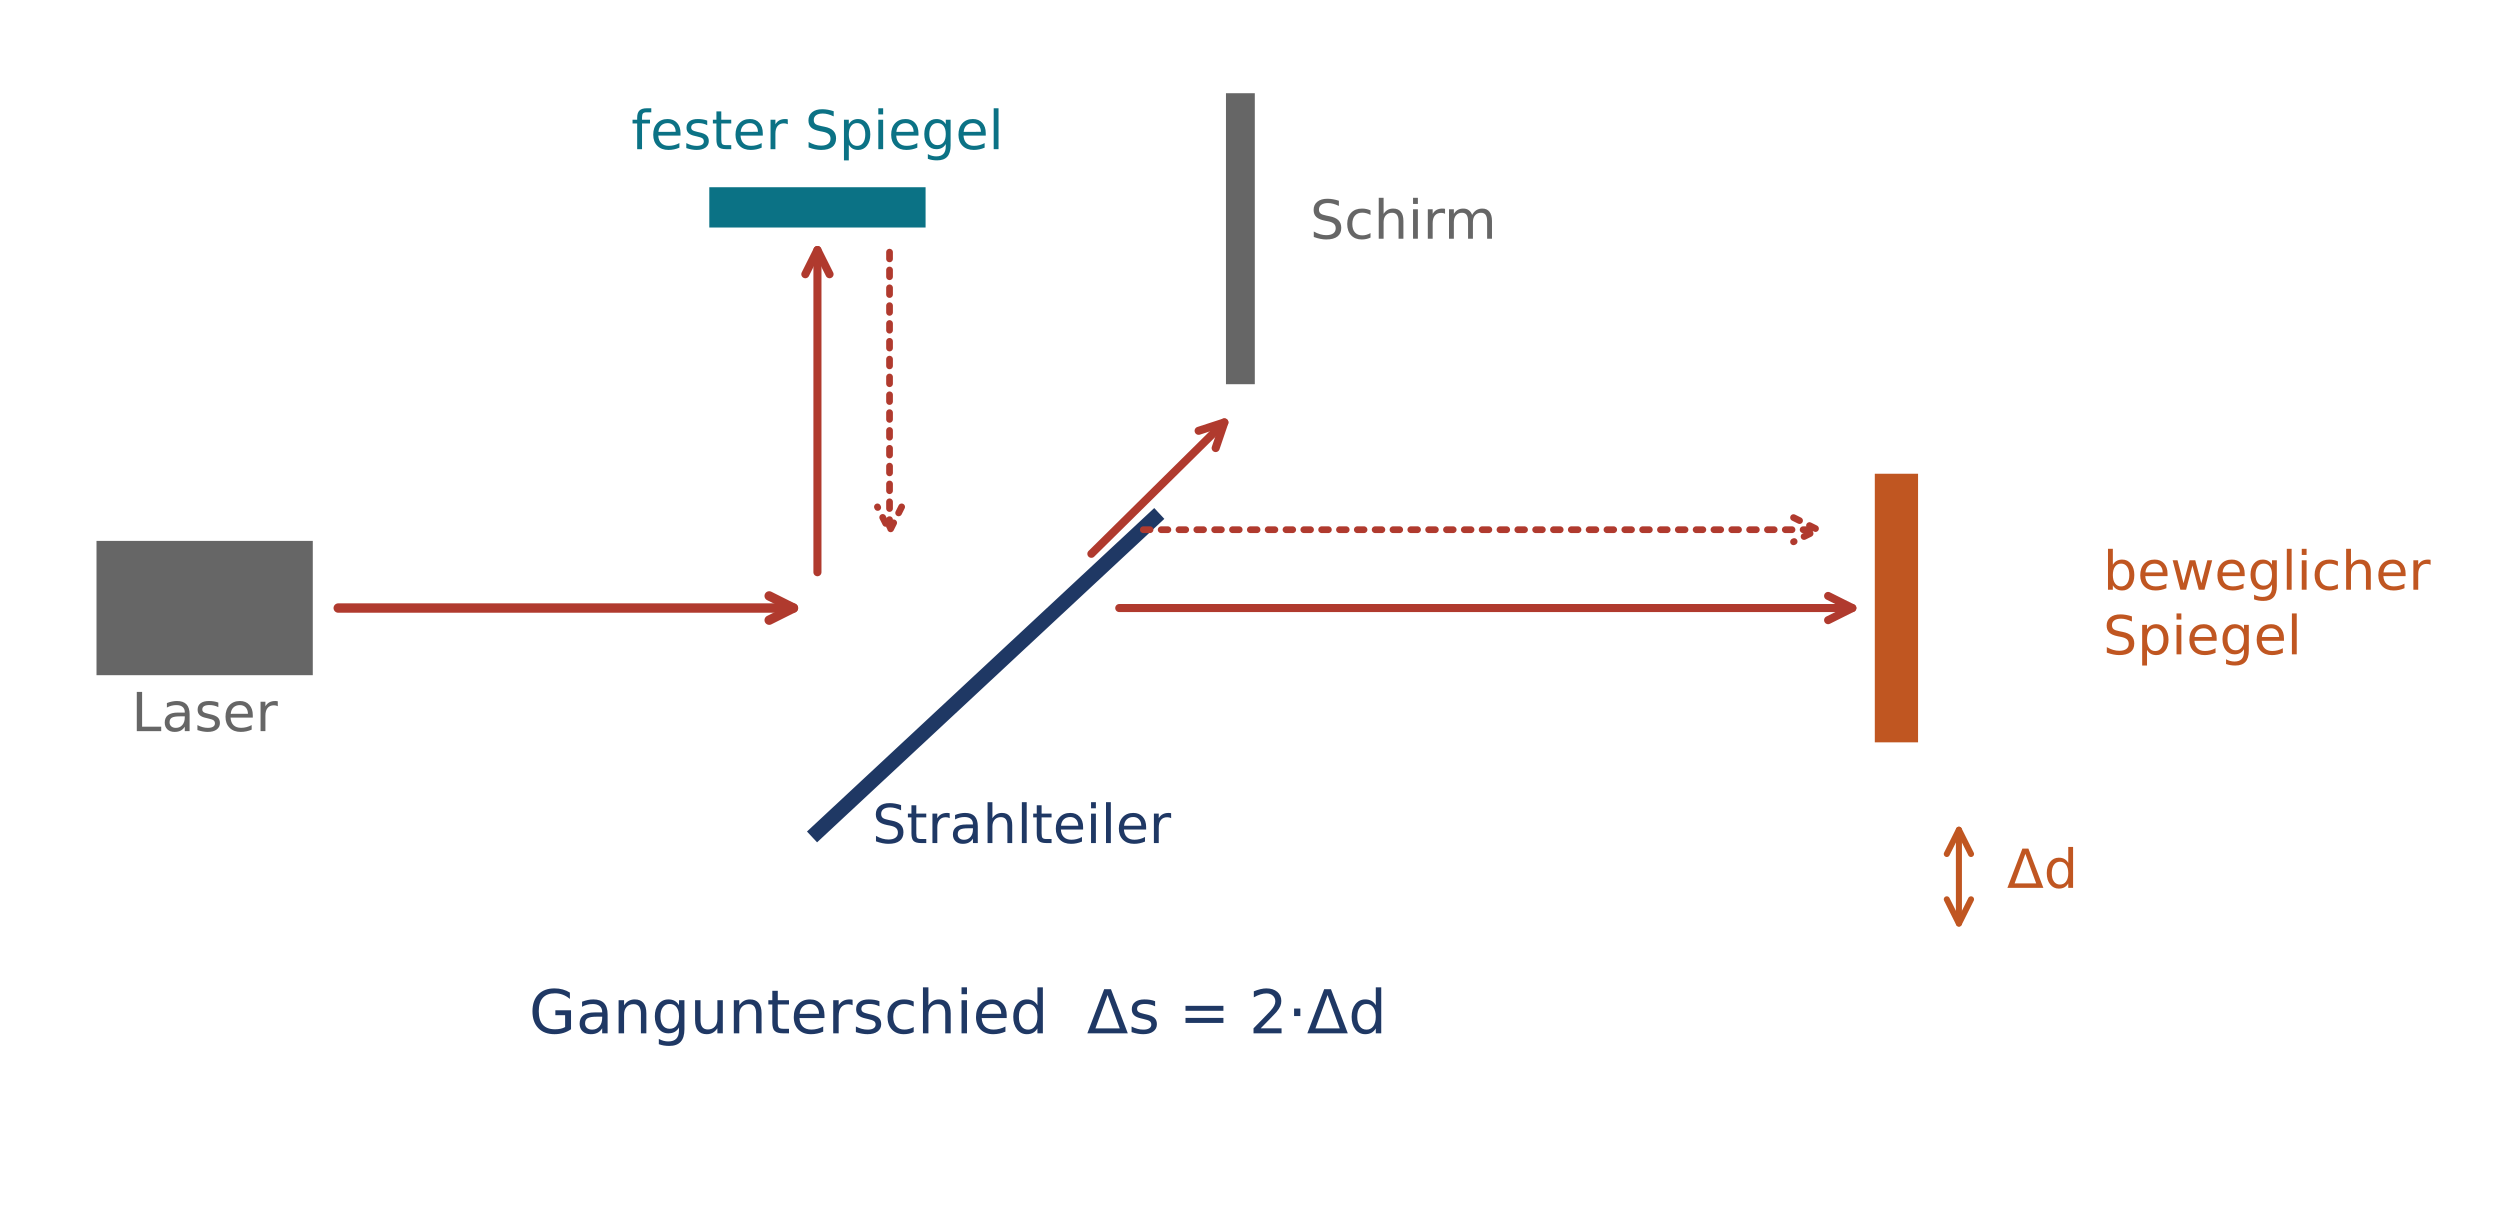
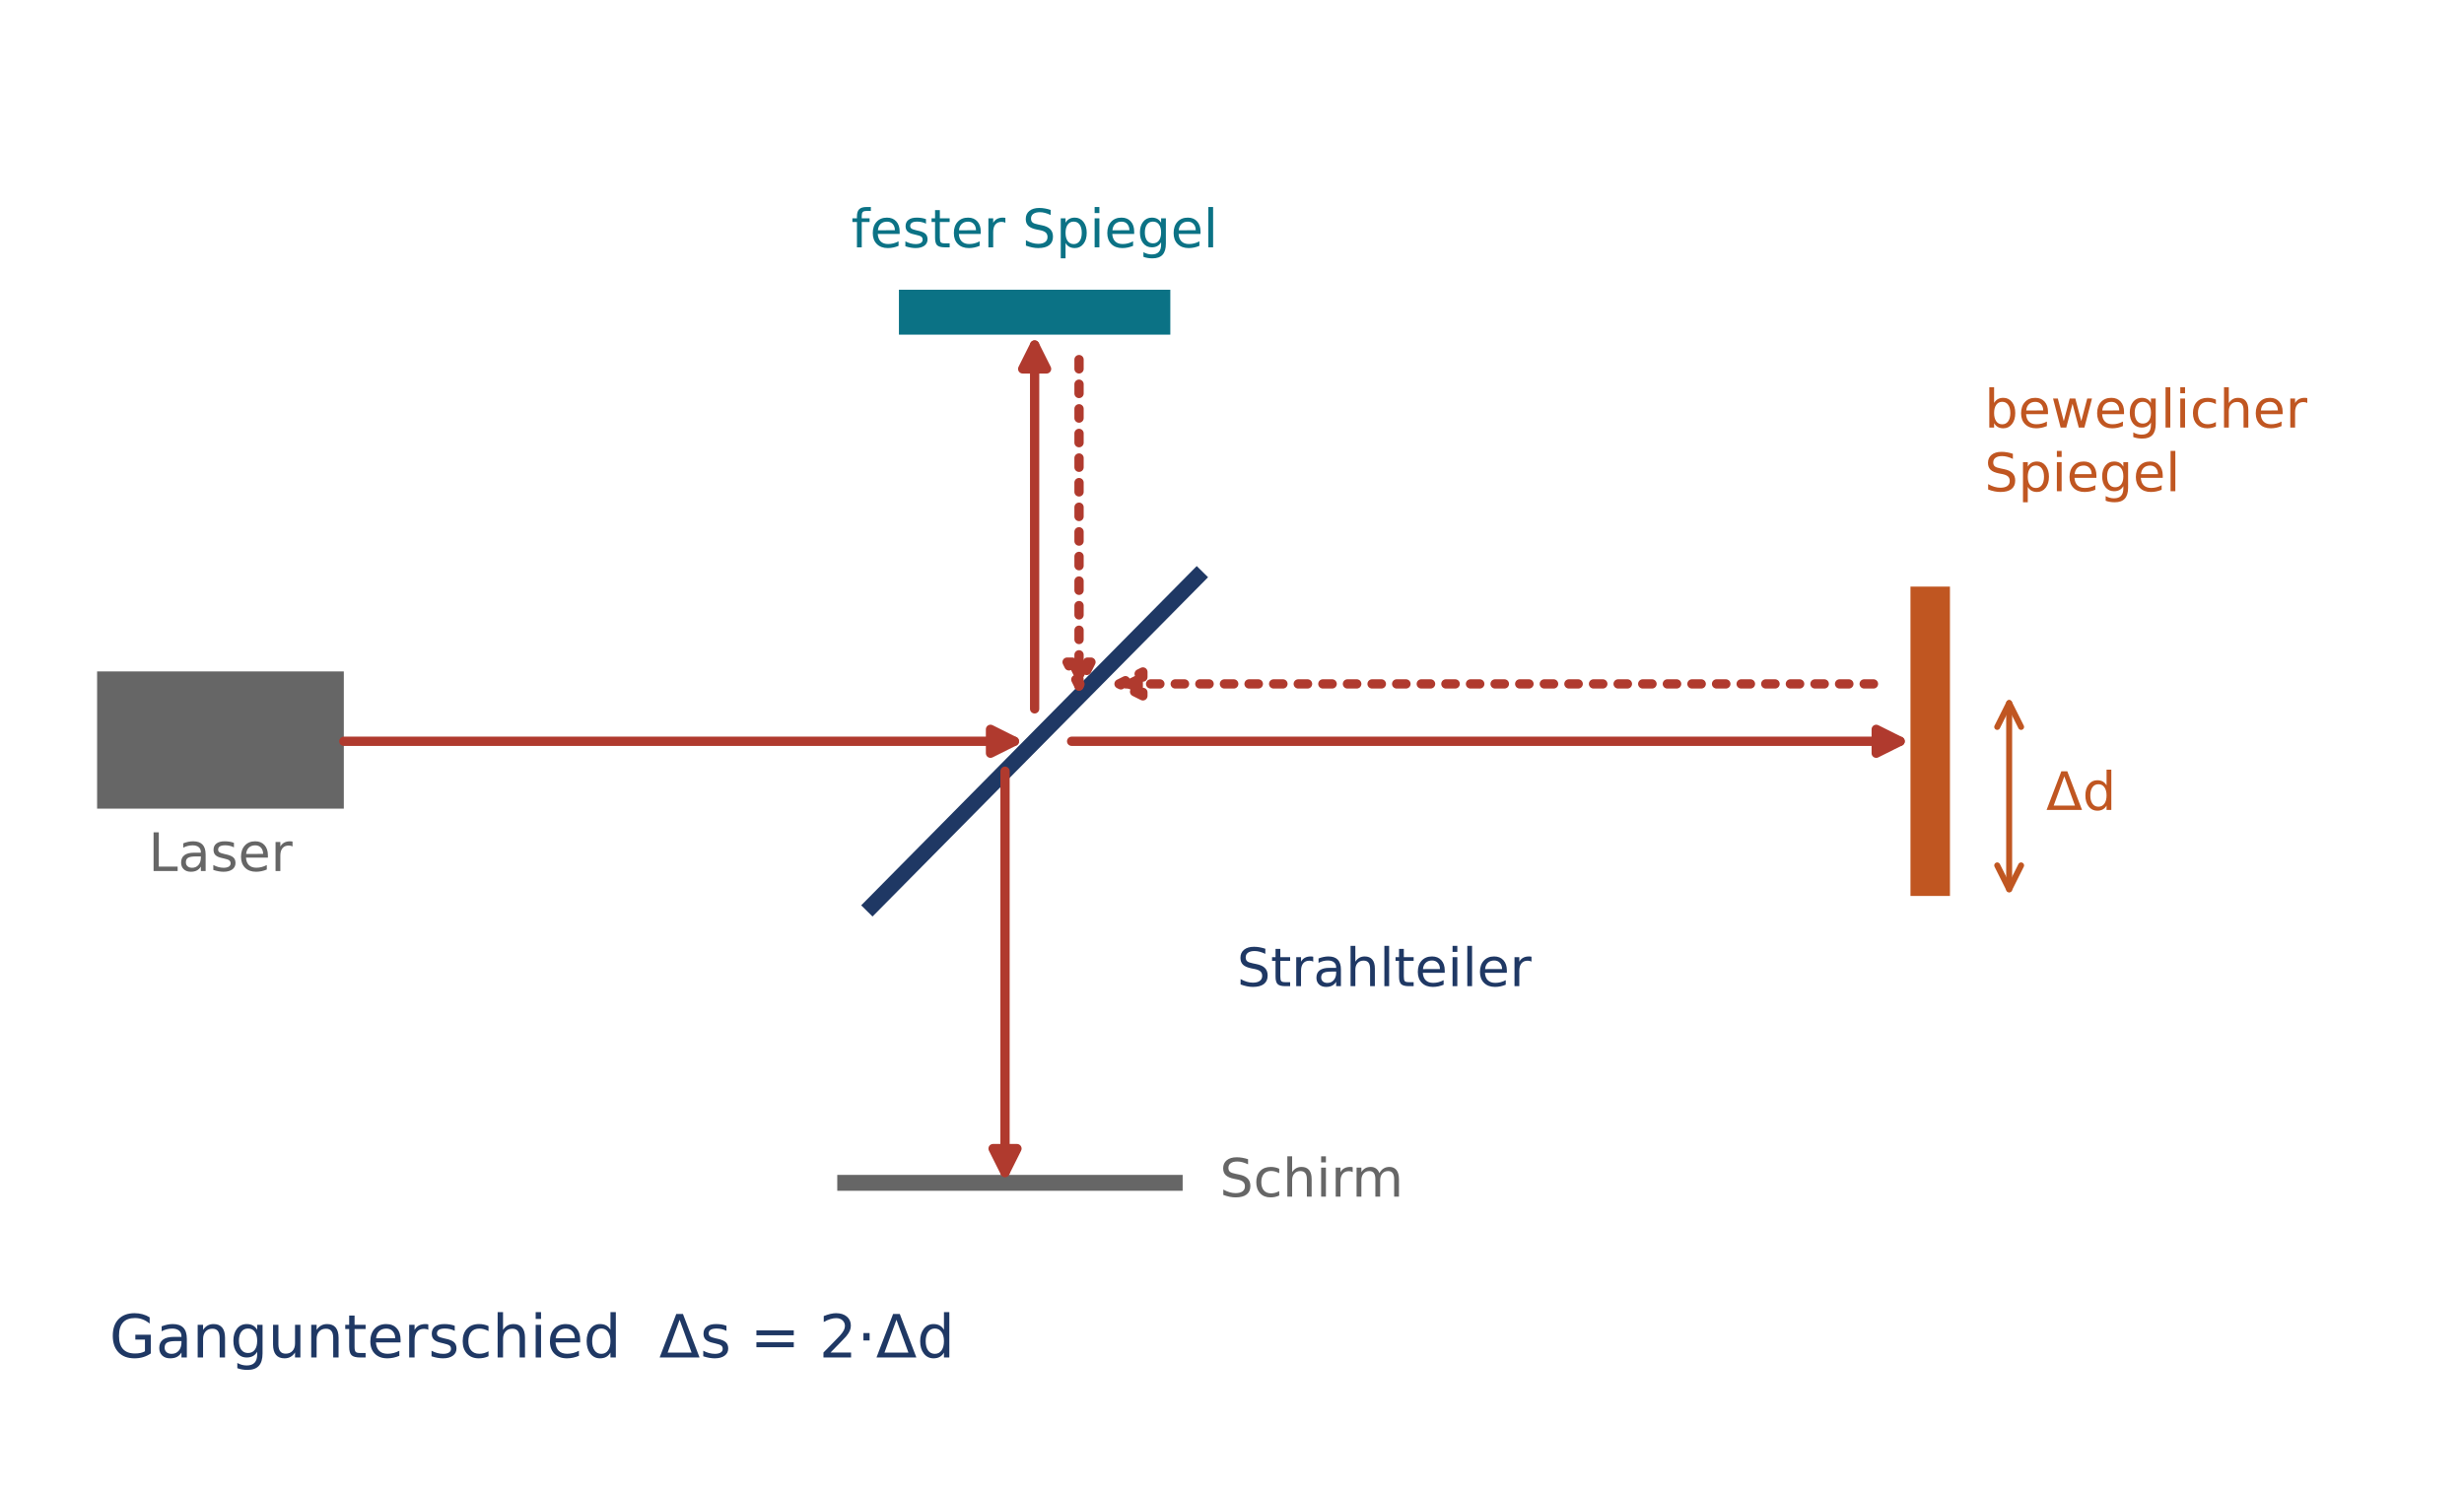
- <svg xmlns="http://www.w3.org/2000/svg" xmlns:xlink="http://www.w3.org/1999/xlink" width="371.52pt" height="180.72pt" viewBox="0 0 371.52 180.72" version="1.1">
+ <svg xmlns="http://www.w3.org/2000/svg" xmlns:xlink="http://www.w3.org/1999/xlink" width="371.52pt" height="225.072pt" viewBox="0 0 371.52 225.072" version="1.1">
  <defs>
    <style type="text/css">*{stroke-linejoin: round; stroke-linecap: butt}</style>
  </defs>
  <g id="figure_1">
    <g id="patch_1">
-       <path d="M 0 180.72  L 371.52 180.72  L 371.52 0  L 0 0  L 0 180.72  z " style="fill: none" />
+       <path d="M 0 225.072  L 371.52 225.072  L 371.52 -0  L 0 -0  L 0 225.072  z " style="fill: none" />
    </g>
    <g id="axes_1">
      <g id="patch_2">
-         <path d="M 14.342 100.339  L 46.483 100.339  L 46.483 80.381  L 14.342 80.381  z " clip-path="url(#p3b4b9297fb)" style="fill: #666666" />
+         <path d="M 14.64 121.941  L 51.84 121.941  L 51.84 101.25  L 14.64 101.25  z " clip-path="url(#p79a0bfd167)" style="fill: #666666" />
      </g>
      <g id="patch_3">
-         <path d="M 105.408 33.811  L 137.549 33.811  L 137.549 27.824  L 105.408 27.824  z " clip-path="url(#p3b4b9297fb)" style="fill: #0b7285" />
+         <path d="M 135.54 50.463  L 176.46 50.463  L 176.46 43.691  L 135.54 43.691  z " clip-path="url(#p79a0bfd167)" style="fill: #0b7285" />
      </g>
      <g id="patch_4">
-         <path d="M 278.611 110.318  L 285.039 110.318  L 285.039 70.402  L 278.611 70.402  z " clip-path="url(#p3b4b9297fb)" style="fill: #c05621" />
-       </g>
-       <g id="patch_5">
-         <path d="M 182.189 57.096  L 186.474 57.096  L 186.474 13.853  L 182.189 13.853  z " clip-path="url(#p3b4b9297fb)" style="fill: #666666" />
+         <path d="M 288.06 135.108  L 294.012 135.108  L 294.012 88.459  L 288.06 88.459  z " clip-path="url(#p79a0bfd167)" style="fill: #c05621" />
      </g>
      <g id="line2d_1">
-         <path d="M 121.478 123.624  L 171.475 77.054  " clip-path="url(#p3b4b9297fb)" style="fill: none; stroke: #1f3864; stroke-width: 2.2; stroke-linecap: square" />
+         <path d="M 130.704 137.365  L 181.296 86.202  " clip-path="url(#p79a0bfd167)" style="fill: none; stroke: #1f3864; stroke-width: 2.4" />
+       </g>
+       <g id="line2d_2">
+         <path d="M 126.24 178.371  L 178.32 178.371  " clip-path="url(#p79a0bfd167)" style="fill: none; stroke: #666666; stroke-width: 2.4" />
      </g>
      <g id="text_1">
-         <g style="fill: #666666" transform="translate(19.54342 108.6552) scale(0.08 -0.08)">
+         <g style="fill: #666666" transform="translate(22.37063 131.346) scale(0.08 -0.08)">
          <defs>
            <path id="DejaVuSans-2f" d="M 628 4666  L 1259 4666  L 1259 531  L 3531 531  L 3531 0  L 628 0  L 628 4666  z " transform="scale(0.015625)" />
            <path id="DejaVuSans-44" d="M 2194 1759  Q 1497 1759 1228 1600  Q 959 1441 959 1056  Q 959 750 1161 570  Q 1363 391 1709 391  Q 2188 391 2477 730  Q 2766 1069 2766 1631  L 2766 1759  L 2194 1759  z M 3341 1997  L 3341 0  L 2766 0  L 2766 531  Q 2569 213 2275 61  Q 1981 -91 1556 -91  Q 1019 -91 701 211  Q 384 513 384 1019  Q 384 1609 779 1909  Q 1175 2209 1959 2209  L 2766 2209  L 2766 2266  Q 2766 2663 2505 2880  Q 2244 3097 1772 3097  Q 1472 3097 1187 3025  Q 903 2953 641 2809  L 641 3341  Q 956 3463 1253 3523  Q 1550 3584 1831 3584  Q 2591 3584 2966 3190  Q 3341 2797 3341 1997  z " transform="scale(0.015625)" />
            <path id="DejaVuSans-56" d="M 2834 3397  L 2834 2853  Q 2591 2978 2328 3040  Q 2066 3103 1784 3103  Q 1356 3103 1142 2972  Q 928 2841 928 2578  Q 928 2378 1081 2264  Q 1234 2150 1697 2047  L 1894 2003  Q 2506 1872 2764 1633  Q 3022 1394 3022 966  Q 3022 478 2636 193  Q 2250 -91 1575 -91  Q 1294 -91 989 -36  Q 684 19 347 128  L 347 722  Q 666 556 975 473  Q 1284 391 1588 391  Q 1994 391 2212 530  Q 2431 669 2431 922  Q 2431 1156 2273 1281  Q 2116 1406 1581 1522  L 1381 1569  Q 847 1681 609 1914  Q 372 2147 372 2553  Q 372 3047 722 3315  Q 1072 3584 1716 3584  Q 2034 3584 2315 3537  Q 2597 3491 2834 3397  z " transform="scale(0.015625)" />
            <path id="DejaVuSans-48" d="M 3597 1894  L 3597 1613  L 953 1613  Q 991 1019 1311 708  Q 1631 397 2203 397  Q 2534 397 2845 478  Q 3156 559 3463 722  L 3463 178  Q 3153 47 2828 -22  Q 2503 -91 2169 -91  Q 1331 -91 842 396  Q 353 884 353 1716  Q 353 2575 817 3079  Q 1281 3584 2069 3584  Q 2775 3584 3186 3129  Q 3597 2675 3597 1894  z M 3022 2063  Q 3016 2534 2758 2815  Q 2500 3097 2075 3097  Q 1594 3097 1305 2825  Q 1016 2553 972 2059  L 3022 2063  z " transform="scale(0.015625)" />
            <path id="DejaVuSans-55" d="M 2631 2963  Q 2534 3019 2420 3045  Q 2306 3072 2169 3072  Q 1681 3072 1420 2755  Q 1159 2438 1159 1844  L 1159 0  L 581 0  L 581 3500  L 1159 3500  L 1159 2956  Q 1341 3275 1631 3429  Q 1922 3584 2338 3584  Q 2397 3584 2469 3576  Q 2541 3569 2628 3553  L 2631 2963  z " transform="scale(0.015625)" />
          </defs>
          <use xlink:href="#DejaVuSans-2f" />
          <use xlink:href="#DejaVuSans-44" transform="translate(55.71875 0)" />
          <use xlink:href="#DejaVuSans-56" transform="translate(117 0)" />
          <use xlink:href="#DejaVuSans-48" transform="translate(169.0938 0)" />
          <use xlink:href="#DejaVuSans-55" transform="translate(230.625 0)" />
        </g>
      </g>
-       <g id="patch_6">
-         <path d="M 50.266 90.36  Q 84.87 90.36 117.909 90.36  " style="fill: none; stroke: #b03a2e; stroke-width: 1.4; stroke-linecap: round" />
-         <path d="M 114.309 88.56  L 117.909 90.36  L 114.309 92.16  " style="fill: none; stroke: #b03a2e; stroke-width: 1.4; stroke-linecap: round" />
+       <g id="patch_5">
+         <path d="M 51.84 111.784  Q 103.176 111.784 152.947 111.784  " style="fill: none; stroke: #b03a2e; stroke-width: 1.4; stroke-linecap: round" />
+         <path d="M 149.347 109.984  L 152.947 111.784  L 149.347 113.584  z " style="fill: #b03a2e; stroke: #b03a2e; stroke-width: 1.4; stroke-linecap: round" />
      </g>
      <g id="text_2">
-         <g style="fill: #1f3864" transform="translate(129.6267 125.2872) scale(0.08 -0.08)">
+         <g style="fill: #1f3864" transform="translate(186.504 148.7107) scale(0.08 -0.08)">
          <defs>
            <path id="DejaVuSans-36" d="M 3425 4513  L 3425 3897  Q 3066 4069 2747 4153  Q 2428 4238 2131 4238  Q 1616 4238 1336 4038  Q 1056 3838 1056 3469  Q 1056 3159 1242 3001  Q 1428 2844 1947 2747  L 2328 2669  Q 3034 2534 3370 2195  Q 3706 1856 3706 1288  Q 3706 609 3251 259  Q 2797 -91 1919 -91  Q 1588 -91 1214 -16  Q 841 59 441 206  L 441 856  Q 825 641 1194 531  Q 1563 422 1919 422  Q 2459 422 2753 634  Q 3047 847 3047 1241  Q 3047 1584 2836 1778  Q 2625 1972 2144 2069  L 1759 2144  Q 1053 2284 737 2584  Q 422 2884 422 3419  Q 422 4038 858 4394  Q 1294 4750 2059 4750  Q 2388 4750 2728 4690  Q 3069 4631 3425 4513  z " transform="scale(0.015625)" />
            <path id="DejaVuSans-57" d="M 1172 4494  L 1172 3500  L 2356 3500  L 2356 3053  L 1172 3053  L 1172 1153  Q 1172 725 1289 603  Q 1406 481 1766 481  L 2356 481  L 2356 0  L 1766 0  Q 1100 0 847 248  Q 594 497 594 1153  L 594 3053  L 172 3053  L 172 3500  L 594 3500  L 594 4494  L 1172 4494  z " transform="scale(0.015625)" />
            <path id="DejaVuSans-4b" d="M 3513 2113  L 3513 0  L 2938 0  L 2938 2094  Q 2938 2591 2744 2837  Q 2550 3084 2163 3084  Q 1697 3084 1428 2787  Q 1159 2491 1159 1978  L 1159 0  L 581 0  L 581 4863  L 1159 4863  L 1159 2956  Q 1366 3272 1645 3428  Q 1925 3584 2291 3584  Q 2894 3584 3203 3211  Q 3513 2838 3513 2113  z " transform="scale(0.015625)" />
            <path id="DejaVuSans-4f" d="M 603 4863  L 1178 4863  L 1178 0  L 603 0  L 603 4863  z " transform="scale(0.015625)" />
            <path id="DejaVuSans-4c" d="M 603 3500  L 1178 3500  L 1178 0  L 603 0  L 603 3500  z M 603 4863  L 1178 4863  L 1178 4134  L 603 4134  L 603 4863  z " transform="scale(0.015625)" />
          </defs>
          <use xlink:href="#DejaVuSans-36" />
          <use xlink:href="#DejaVuSans-57" transform="translate(63.48438 0)" />
          <use xlink:href="#DejaVuSans-55" transform="translate(102.6875 0)" />
          <use xlink:href="#DejaVuSans-44" transform="translate(143.7969 0)" />
          <use xlink:href="#DejaVuSans-4b" transform="translate(205.0781 0)" />
          <use xlink:href="#DejaVuSans-4f" transform="translate(268.4531 0)" />
          <use xlink:href="#DejaVuSans-57" transform="translate(296.2344 0)" />
          <use xlink:href="#DejaVuSans-48" transform="translate(335.4375 0)" />
          <use xlink:href="#DejaVuSans-4c" transform="translate(396.9688 0)" />
          <use xlink:href="#DejaVuSans-4f" transform="translate(424.75 0)" />
          <use xlink:href="#DejaVuSans-48" transform="translate(452.5312 0)" />
          <use xlink:href="#DejaVuSans-55" transform="translate(514.0625 0)" />
        </g>
      </g>
-       <g id="patch_7">
-         <path d="M 121.478 85.036  Q 121.478 60.422 121.478 37.151  " style="fill: none; stroke: #b03a2e; stroke-width: 1.2; stroke-linecap: round" />
-         <path d="M 119.678 40.751  L 121.478 37.151  L 123.278 40.751  " style="fill: none; stroke: #b03a2e; stroke-width: 1.2; stroke-linecap: round" />
+       <g id="patch_6">
+         <path d="M 156 106.893  Q 156 78.678 156 52.028  " style="fill: none; stroke: #b03a2e; stroke-width: 1.4; stroke-linecap: round" />
+         <path d="M 154.2 55.628  L 156 52.028  L 157.8 55.628  z " style="fill: #b03a2e; stroke: #b03a2e; stroke-width: 1.4; stroke-linecap: round" />
      </g>
      <g id="text_3">
-         <g style="fill: #0b7285" transform="translate(93.81715 22.1688) scale(0.08 -0.08)">
+         <g style="fill: #0b7285" transform="translate(128.3388 37.296) scale(0.08 -0.08)">
          <defs>
            <path id="DejaVuSans-49" d="M 2375 4863  L 2375 4384  L 1825 4384  Q 1516 4384 1395 4259  Q 1275 4134 1275 3809  L 1275 3500  L 2222 3500  L 2222 3053  L 1275 3053  L 1275 0  L 697 0  L 697 3053  L 147 3053  L 147 3500  L 697 3500  L 697 3744  Q 697 4328 969 4595  Q 1241 4863 1831 4863  L 2375 4863  z " transform="scale(0.015625)" />
            <path id="DejaVuSans-3" transform="scale(0.015625)" />
            <path id="DejaVuSans-53" d="M 1159 525  L 1159 -1331  L 581 -1331  L 581 3500  L 1159 3500  L 1159 2969  Q 1341 3281 1617 3432  Q 1894 3584 2278 3584  Q 2916 3584 3314 3078  Q 3713 2572 3713 1747  Q 3713 922 3314 415  Q 2916 -91 2278 -91  Q 1894 -91 1617 61  Q 1341 213 1159 525  z M 3116 1747  Q 3116 2381 2855 2742  Q 2594 3103 2138 3103  Q 1681 3103 1420 2742  Q 1159 2381 1159 1747  Q 1159 1113 1420 752  Q 1681 391 2138 391  Q 2594 391 2855 752  Q 3116 1113 3116 1747  z " transform="scale(0.015625)" />
            <path id="DejaVuSans-4a" d="M 2906 1791  Q 2906 2416 2648 2759  Q 2391 3103 1925 3103  Q 1463 3103 1205 2759  Q 947 2416 947 1791  Q 947 1169 1205 825  Q 1463 481 1925 481  Q 2391 481 2648 825  Q 2906 1169 2906 1791  z M 3481 434  Q 3481 -459 3084 -895  Q 2688 -1331 1869 -1331  Q 1566 -1331 1297 -1286  Q 1028 -1241 775 -1147  L 775 -588  Q 1028 -725 1275 -790  Q 1522 -856 1778 -856  Q 2344 -856 2625 -561  Q 2906 -266 2906 331  L 2906 616  Q 2728 306 2450 153  Q 2172 0 1784 0  Q 1141 0 747 490  Q 353 981 353 1791  Q 353 2603 747 3093  Q 1141 3584 1784 3584  Q 2172 3584 2450 3431  Q 2728 3278 2906 2969  L 2906 3500  L 3481 3500  L 3481 434  z " transform="scale(0.015625)" />
          </defs>
          <use xlink:href="#DejaVuSans-49" />
          <use xlink:href="#DejaVuSans-48" transform="translate(35.20312 0)" />
          <use xlink:href="#DejaVuSans-56" transform="translate(96.73438 0)" />
          <use xlink:href="#DejaVuSans-57" transform="translate(148.8281 0)" />
          <use xlink:href="#DejaVuSans-48" transform="translate(188.0312 0)" />
          <use xlink:href="#DejaVuSans-55" transform="translate(249.5625 0)" />
          <use xlink:href="#DejaVuSans-3" transform="translate(290.6719 0)" />
          <use xlink:href="#DejaVuSans-36" transform="translate(322.4531 0)" />
          <use xlink:href="#DejaVuSans-53" transform="translate(385.9375 0)" />
          <use xlink:href="#DejaVuSans-4c" transform="translate(449.4219 0)" />
          <use xlink:href="#DejaVuSans-48" transform="translate(477.2031 0)" />
          <use xlink:href="#DejaVuSans-4a" transform="translate(538.7344 0)" />
          <use xlink:href="#DejaVuSans-48" transform="translate(602.2188 0)" />
          <use xlink:href="#DejaVuSans-4f" transform="translate(663.75 0)" />
        </g>
      </g>
+       <g id="patch_7">
+         <path d="M 162.696 54.225  Q 162.696 79.618 162.696 103.447  " style="fill: none; stroke-dasharray: 1.4,2.31; stroke-dashoffset: 0; stroke: #b03a2e; stroke-width: 1.4; stroke-linecap: round" />
+         <path d="M 164.496 99.847  L 162.696 103.447  L 160.896 99.847  z " style="fill: #b03a2e; stroke-dasharray: 1.4,2.31; stroke-dashoffset: 0; stroke: #b03a2e; stroke-width: 1.4; stroke-linecap: round" />
+       </g>
      <g id="patch_8">
-         <path d="M 132.192 37.473  Q 132.192 58.759 132.192 78.926  " style="fill: none; stroke-dasharray: 1,1.65; stroke-dashoffset: 0; stroke: #b03a2e; stroke-linecap: round" />
-         <path d="M 133.992 75.326  L 132.192 78.926  L 130.392 75.326  " style="fill: none; stroke-dasharray: 1,1.65; stroke-dashoffset: 0; stroke: #b03a2e; stroke-linecap: round" />
-       </g>
-       <g id="patch_9">
-         <path d="M 166.331 90.36  Q 221.472 90.36 275.272 90.36  " style="fill: none; stroke: #b03a2e; stroke-width: 1.2; stroke-linecap: round" />
-         <path d="M 271.672 88.56  L 275.272 90.36  L 271.672 92.16  " style="fill: none; stroke: #b03a2e; stroke-width: 1.2; stroke-linecap: round" />
+         <path d="M 161.58 111.784  Q 224.82 111.784 286.495 111.784  " style="fill: none; stroke: #b03a2e; stroke-width: 1.4; stroke-linecap: round" />
+         <path d="M 282.895 109.984  L 286.495 111.784  L 282.895 113.584  z " style="fill: #b03a2e; stroke: #b03a2e; stroke-width: 1.4; stroke-linecap: round" />
      </g>
      <g id="text_4">
-         <g style="fill: #c05621" transform="translate(312.5376 87.63734) scale(0.08 -0.08)">
+         <g style="fill: #c05621" transform="translate(299.22 64.47216) scale(0.08 -0.08)">
          <defs>
            <path id="DejaVuSans-45" d="M 3116 1747  Q 3116 2381 2855 2742  Q 2594 3103 2138 3103  Q 1681 3103 1420 2742  Q 1159 2381 1159 1747  Q 1159 1113 1420 752  Q 1681 391 2138 391  Q 2594 391 2855 752  Q 3116 1113 3116 1747  z M 1159 2969  Q 1341 3281 1617 3432  Q 1894 3584 2278 3584  Q 2916 3584 3314 3078  Q 3713 2572 3713 1747  Q 3713 922 3314 415  Q 2916 -91 2278 -91  Q 1894 -91 1617 61  Q 1341 213 1159 525  L 1159 0  L 581 0  L 581 4863  L 1159 4863  L 1159 2969  z " transform="scale(0.015625)" />
            <path id="DejaVuSans-5a" d="M 269 3500  L 844 3500  L 1563 769  L 2278 3500  L 2956 3500  L 3675 769  L 4391 3500  L 4966 3500  L 4050 0  L 3372 0  L 2619 2869  L 1863 0  L 1184 0  L 269 3500  z " transform="scale(0.015625)" />
            <path id="DejaVuSans-46" d="M 3122 3366  L 3122 2828  Q 2878 2963 2633 3030  Q 2388 3097 2138 3097  Q 1578 3097 1268 2742  Q 959 2388 959 1747  Q 959 1106 1268 751  Q 1578 397 2138 397  Q 2388 397 2633 464  Q 2878 531 3122 666  L 3122 134  Q 2881 22 2623 -34  Q 2366 -91 2075 -91  Q 1284 -91 818 406  Q 353 903 353 1747  Q 353 2603 823 3093  Q 1294 3584 2113 3584  Q 2378 3584 2631 3529  Q 2884 3475 3122 3366  z " transform="scale(0.015625)" />
          </defs>
          <use xlink:href="#DejaVuSans-45" />
          <use xlink:href="#DejaVuSans-48" transform="translate(63.48438 0)" />
          <use xlink:href="#DejaVuSans-5a" transform="translate(125.0156 0)" />
          <use xlink:href="#DejaVuSans-48" transform="translate(206.7969 0)" />
          <use xlink:href="#DejaVuSans-4a" transform="translate(268.3281 0)" />
          <use xlink:href="#DejaVuSans-4f" transform="translate(331.8125 0)" />
          <use xlink:href="#DejaVuSans-4c" transform="translate(359.5938 0)" />
          <use xlink:href="#DejaVuSans-46" transform="translate(387.375 0)" />
          <use xlink:href="#DejaVuSans-4b" transform="translate(442.3594 0)" />
          <use xlink:href="#DejaVuSans-48" transform="translate(505.7344 0)" />
          <use xlink:href="#DejaVuSans-55" transform="translate(567.2656 0)" />
        </g>
-         <g style="fill: #c05621" transform="translate(312.5376 97.23953) scale(0.08 -0.08)">
+         <g style="fill: #c05621" transform="translate(299.22 74.07434) scale(0.08 -0.08)">
          <use xlink:href="#DejaVuSans-36" />
          <use xlink:href="#DejaVuSans-53" transform="translate(63.48438 0)" />
          <use xlink:href="#DejaVuSans-4c" transform="translate(126.9688 0)" />
          <use xlink:href="#DejaVuSans-48" transform="translate(154.75 0)" />
          <use xlink:href="#DejaVuSans-4a" transform="translate(216.2812 0)" />
          <use xlink:href="#DejaVuSans-48" transform="translate(279.7656 0)" />
          <use xlink:href="#DejaVuSans-4f" transform="translate(341.2969 0)" />
        </g>
      </g>
+       <g id="patch_9">
+         <path d="M 282.48 103.131  Q 224.82 103.131 168.725 103.131  " style="fill: none; stroke-dasharray: 1.4,2.31; stroke-dashoffset: 0; stroke: #b03a2e; stroke-width: 1.4; stroke-linecap: round" />
+         <path d="M 172.325 104.931  L 168.725 103.131  L 172.325 101.331  z " style="fill: #b03a2e; stroke-dasharray: 1.4,2.31; stroke-dashoffset: 0; stroke: #b03a2e; stroke-width: 1.4; stroke-linecap: round" />
+       </g>
      <g id="patch_10">
-         <path d="M 169.907 78.718  Q 220.579 78.718 270.134 78.718  " style="fill: none; stroke-dasharray: 1,1.65; stroke-dashoffset: 0; stroke: #b03a2e; stroke-linecap: round" />
-         <path d="M 266.534 76.918  L 270.134 78.718  L 266.534 80.518  " style="fill: none; stroke-dasharray: 1,1.65; stroke-dashoffset: 0; stroke: #b03a2e; stroke-linecap: round" />
-       </g>
-       <g id="patch_11">
-         <path d="M 291.11 137.247  Q 291.11 130.277 291.11 123.307  " style="fill: none; stroke: #c05621; stroke-width: 0.9; stroke-linecap: round" />
-         <path d="M 292.91 133.647  L 291.11 137.247  L 289.31 133.647  " style="fill: none; stroke: #c05621; stroke-width: 0.9; stroke-linecap: round" />
-         <path d="M 289.31 126.907  L 291.11 123.307  L 292.91 126.907  " style="fill: none; stroke: #c05621; stroke-width: 0.9; stroke-linecap: round" />
+         <path d="M 302.94 134.102  Q 302.94 120.06 302.94 106.018  " style="fill: none; stroke: #c05621; stroke-width: 0.9; stroke-linecap: round" />
+         <path d="M 304.74 130.502  L 302.94 134.102  L 301.14 130.502  " style="fill: none; stroke: #c05621; stroke-width: 0.9; stroke-linecap: round" />
+         <path d="M 301.14 109.618  L 302.94 106.018  L 304.74 109.618  " style="fill: none; stroke: #c05621; stroke-width: 0.9; stroke-linecap: round" />
      </g>
      <g id="text_5">
-         <g style="fill: #c05621" transform="translate(298.2528 131.94) scale(0.08 -0.08)">
+         <g style="fill: #c05621" transform="translate(308.52 122.1384) scale(0.08 -0.08)">
          <defs>
            <path id="DejaVuSans-329" d="M 2188 4044  L 906 525  L 3472 525  L 2188 4044  z M 50 0  L 1831 4666  L 2547 4666  L 4325 0  L 50 0  z " transform="scale(0.015625)" />
            <path id="DejaVuSans-47" d="M 2906 2969  L 2906 4863  L 3481 4863  L 3481 0  L 2906 0  L 2906 525  Q 2725 213 2448 61  Q 2172 -91 1784 -91  Q 1150 -91 751 415  Q 353 922 353 1747  Q 353 2572 751 3078  Q 1150 3584 1784 3584  Q 2172 3584 2448 3432  Q 2725 3281 2906 2969  z M 947 1747  Q 947 1113 1208 752  Q 1469 391 1925 391  Q 2381 391 2643 752  Q 2906 1113 2906 1747  Q 2906 2381 2643 2742  Q 2381 3103 1925 3103  Q 1469 3103 1208 2742  Q 947 2381 947 1747  z " transform="scale(0.015625)" />
          </defs>
          <use xlink:href="#DejaVuSans-329" />
          <use xlink:href="#DejaVuSans-47" transform="translate(68.40625 0)" />
        </g>
      </g>
-       <g id="patch_12">
-         <path d="M 162.186 82.3  Q 172.546 72.065 181.952 62.773  " style="fill: none; stroke: #b03a2e; stroke-width: 1.2; stroke-linecap: round" />
-         <path d="M 178.126 64.022  L 181.952 62.773  L 180.656 66.583  " style="fill: none; stroke: #b03a2e; stroke-width: 1.2; stroke-linecap: round" />
+       <g id="patch_11">
+         <path d="M 151.536 116.298  Q 151.536 147.334 151.536 176.806  " style="fill: none; stroke: #b03a2e; stroke-width: 1.4; stroke-linecap: round" />
+         <path d="M 153.336 173.206  L 151.536 176.806  L 149.736 173.206  z " style="fill: #b03a2e; stroke: #b03a2e; stroke-width: 1.4; stroke-linecap: round" />
      </g>
      <g id="text_6">
-         <g style="fill: #666666" transform="translate(194.688 35.4744) scale(0.08 -0.08)">
+         <g style="fill: #666666" transform="translate(183.9 180.4494) scale(0.08 -0.08)">
          <defs>
            <path id="DejaVuSans-50" d="M 3328 2828  Q 3544 3216 3844 3400  Q 4144 3584 4550 3584  Q 5097 3584 5394 3201  Q 5691 2819 5691 2113  L 5691 0  L 5113 0  L 5113 2094  Q 5113 2597 4934 2840  Q 4756 3084 4391 3084  Q 3944 3084 3684 2787  Q 3425 2491 3425 1978  L 3425 0  L 2847 0  L 2847 2094  Q 2847 2600 2669 2842  Q 2491 3084 2119 3084  Q 1678 3084 1418 2786  Q 1159 2488 1159 1978  L 1159 0  L 581 0  L 581 3500  L 1159 3500  L 1159 2956  Q 1356 3278 1631 3431  Q 1906 3584 2284 3584  Q 2666 3584 2933 3390  Q 3200 3197 3328 2828  z " transform="scale(0.015625)" />
          </defs>
          <use xlink:href="#DejaVuSans-36" />
          <use xlink:href="#DejaVuSans-46" transform="translate(63.48438 0)" />
          <use xlink:href="#DejaVuSans-4b" transform="translate(118.4688 0)" />
          <use xlink:href="#DejaVuSans-4c" transform="translate(181.8438 0)" />
          <use xlink:href="#DejaVuSans-55" transform="translate(209.625 0)" />
          <use xlink:href="#DejaVuSans-50" transform="translate(248.9844 0)" />
        </g>
      </g>
      <g id="text_7">
-         <g style="fill: #1f3864" transform="translate(78.624 153.5616) scale(0.09 -0.09)">
+         <g style="fill: #1f3864" transform="translate(16.5 204.705) scale(0.09 -0.09)">
          <defs>
            <path id="DejaVuSans-2a" d="M 3809 666  L 3809 1919  L 2778 1919  L 2778 2438  L 4434 2438  L 4434 434  Q 4069 175 3628 42  Q 3188 -91 2688 -91  Q 1594 -91 976 548  Q 359 1188 359 2328  Q 359 3472 976 4111  Q 1594 4750 2688 4750  Q 3144 4750 3555 4637  Q 3966 4525 4313 4306  L 4313 3634  Q 3963 3931 3569 4081  Q 3175 4231 2741 4231  Q 1884 4231 1454 3753  Q 1025 3275 1025 2328  Q 1025 1384 1454 906  Q 1884 428 2741 428  Q 3075 428 3337 486  Q 3600 544 3809 666  z " transform="scale(0.015625)" />
            <path id="DejaVuSans-51" d="M 3513 2113  L 3513 0  L 2938 0  L 2938 2094  Q 2938 2591 2744 2837  Q 2550 3084 2163 3084  Q 1697 3084 1428 2787  Q 1159 2491 1159 1978  L 1159 0  L 581 0  L 581 3500  L 1159 3500  L 1159 2956  Q 1366 3272 1645 3428  Q 1925 3584 2291 3584  Q 2894 3584 3203 3211  Q 3513 2838 3513 2113  z " transform="scale(0.015625)" />
            <path id="DejaVuSans-58" d="M 544 1381  L 544 3500  L 1119 3500  L 1119 1403  Q 1119 906 1312 657  Q 1506 409 1894 409  Q 2359 409 2629 706  Q 2900 1003 2900 1516  L 2900 3500  L 3475 3500  L 3475 0  L 2900 0  L 2900 538  Q 2691 219 2414 64  Q 2138 -91 1772 -91  Q 1169 -91 856 284  Q 544 659 544 1381  z M 1991 3584  L 1991 3584  z " transform="scale(0.015625)" />
            <path id="DejaVuSans-20" d="M 678 2906  L 4684 2906  L 4684 2381  L 678 2381  L 678 2906  z M 678 1631  L 4684 1631  L 4684 1100  L 678 1100  L 678 1631  z " transform="scale(0.015625)" />
            <path id="DejaVuSans-15" d="M 1228 531  L 3431 531  L 3431 0  L 469 0  L 469 531  Q 828 903 1448 1529  Q 2069 2156 2228 2338  Q 2531 2678 2651 2914  Q 2772 3150 2772 3378  Q 2772 3750 2511 3984  Q 2250 4219 1831 4219  Q 1534 4219 1204 4116  Q 875 4013 500 3803  L 500 4441  Q 881 4594 1212 4672  Q 1544 4750 1819 4750  Q 2544 4750 2975 4387  Q 3406 4025 3406 3419  Q 3406 3131 3298 2873  Q 3191 2616 2906 2266  Q 2828 2175 2409 1742  Q 1991 1309 1228 531  z " transform="scale(0.015625)" />
            <path id="DejaVuSans-79" d="M 684 2619  L 1344 2619  L 1344 1825  L 684 1825  L 684 2619  z " transform="scale(0.015625)" />
          </defs>
          <use xlink:href="#DejaVuSans-2a" />
          <use xlink:href="#DejaVuSans-44" transform="translate(77.48438 0)" />
          <use xlink:href="#DejaVuSans-51" transform="translate(138.7656 0)" />
          <use xlink:href="#DejaVuSans-4a" transform="translate(202.1406 0)" />
          <use xlink:href="#DejaVuSans-58" transform="translate(265.625 0)" />
          <use xlink:href="#DejaVuSans-51" transform="translate(329 0)" />
          <use xlink:href="#DejaVuSans-57" transform="translate(392.375 0)" />
          <use xlink:href="#DejaVuSans-48" transform="translate(431.5781 0)" />
          <use xlink:href="#DejaVuSans-55" transform="translate(493.1094 0)" />
          <use xlink:href="#DejaVuSans-56" transform="translate(534.2188 0)" />
          <use xlink:href="#DejaVuSans-46" transform="translate(586.3125 0)" />
          <use xlink:href="#DejaVuSans-4b" transform="translate(641.2969 0)" />
          <use xlink:href="#DejaVuSans-4c" transform="translate(704.6719 0)" />
          <use xlink:href="#DejaVuSans-48" transform="translate(732.4531 0)" />
          <use xlink:href="#DejaVuSans-47" transform="translate(793.9844 0)" />
          <use xlink:href="#DejaVuSans-3" transform="translate(857.4688 0)" />
          <use xlink:href="#DejaVuSans-3" transform="translate(889.25 0)" />
          <use xlink:href="#DejaVuSans-329" transform="translate(921.0312 0)" />
          <use xlink:href="#DejaVuSans-56" transform="translate(989.4375 0)" />
          <use xlink:href="#DejaVuSans-3" transform="translate(1041.531 0)" />
          <use xlink:href="#DejaVuSans-20" transform="translate(1073.312 0)" />
          <use xlink:href="#DejaVuSans-3" transform="translate(1157.109 0)" />
          <use xlink:href="#DejaVuSans-15" transform="translate(1188.891 0)" />
          <use xlink:href="#DejaVuSans-79" transform="translate(1252.516 0)" />
          <use xlink:href="#DejaVuSans-329" transform="translate(1284.297 0)" />
          <use xlink:href="#DejaVuSans-47" transform="translate(1352.703 0)" />
        </g>
      </g>
    </g>
  </g>
  <defs>
-     <clipPath id="p3b4b9297fb">
-       <rect x="7.2" y="7.2" width="357.12" height="166.32" />
+     <clipPath id="p79a0bfd167">
+       <rect x="7.2" y="7.2" width="357.12" height="210.672" />
    </clipPath>
  </defs>
</svg>
